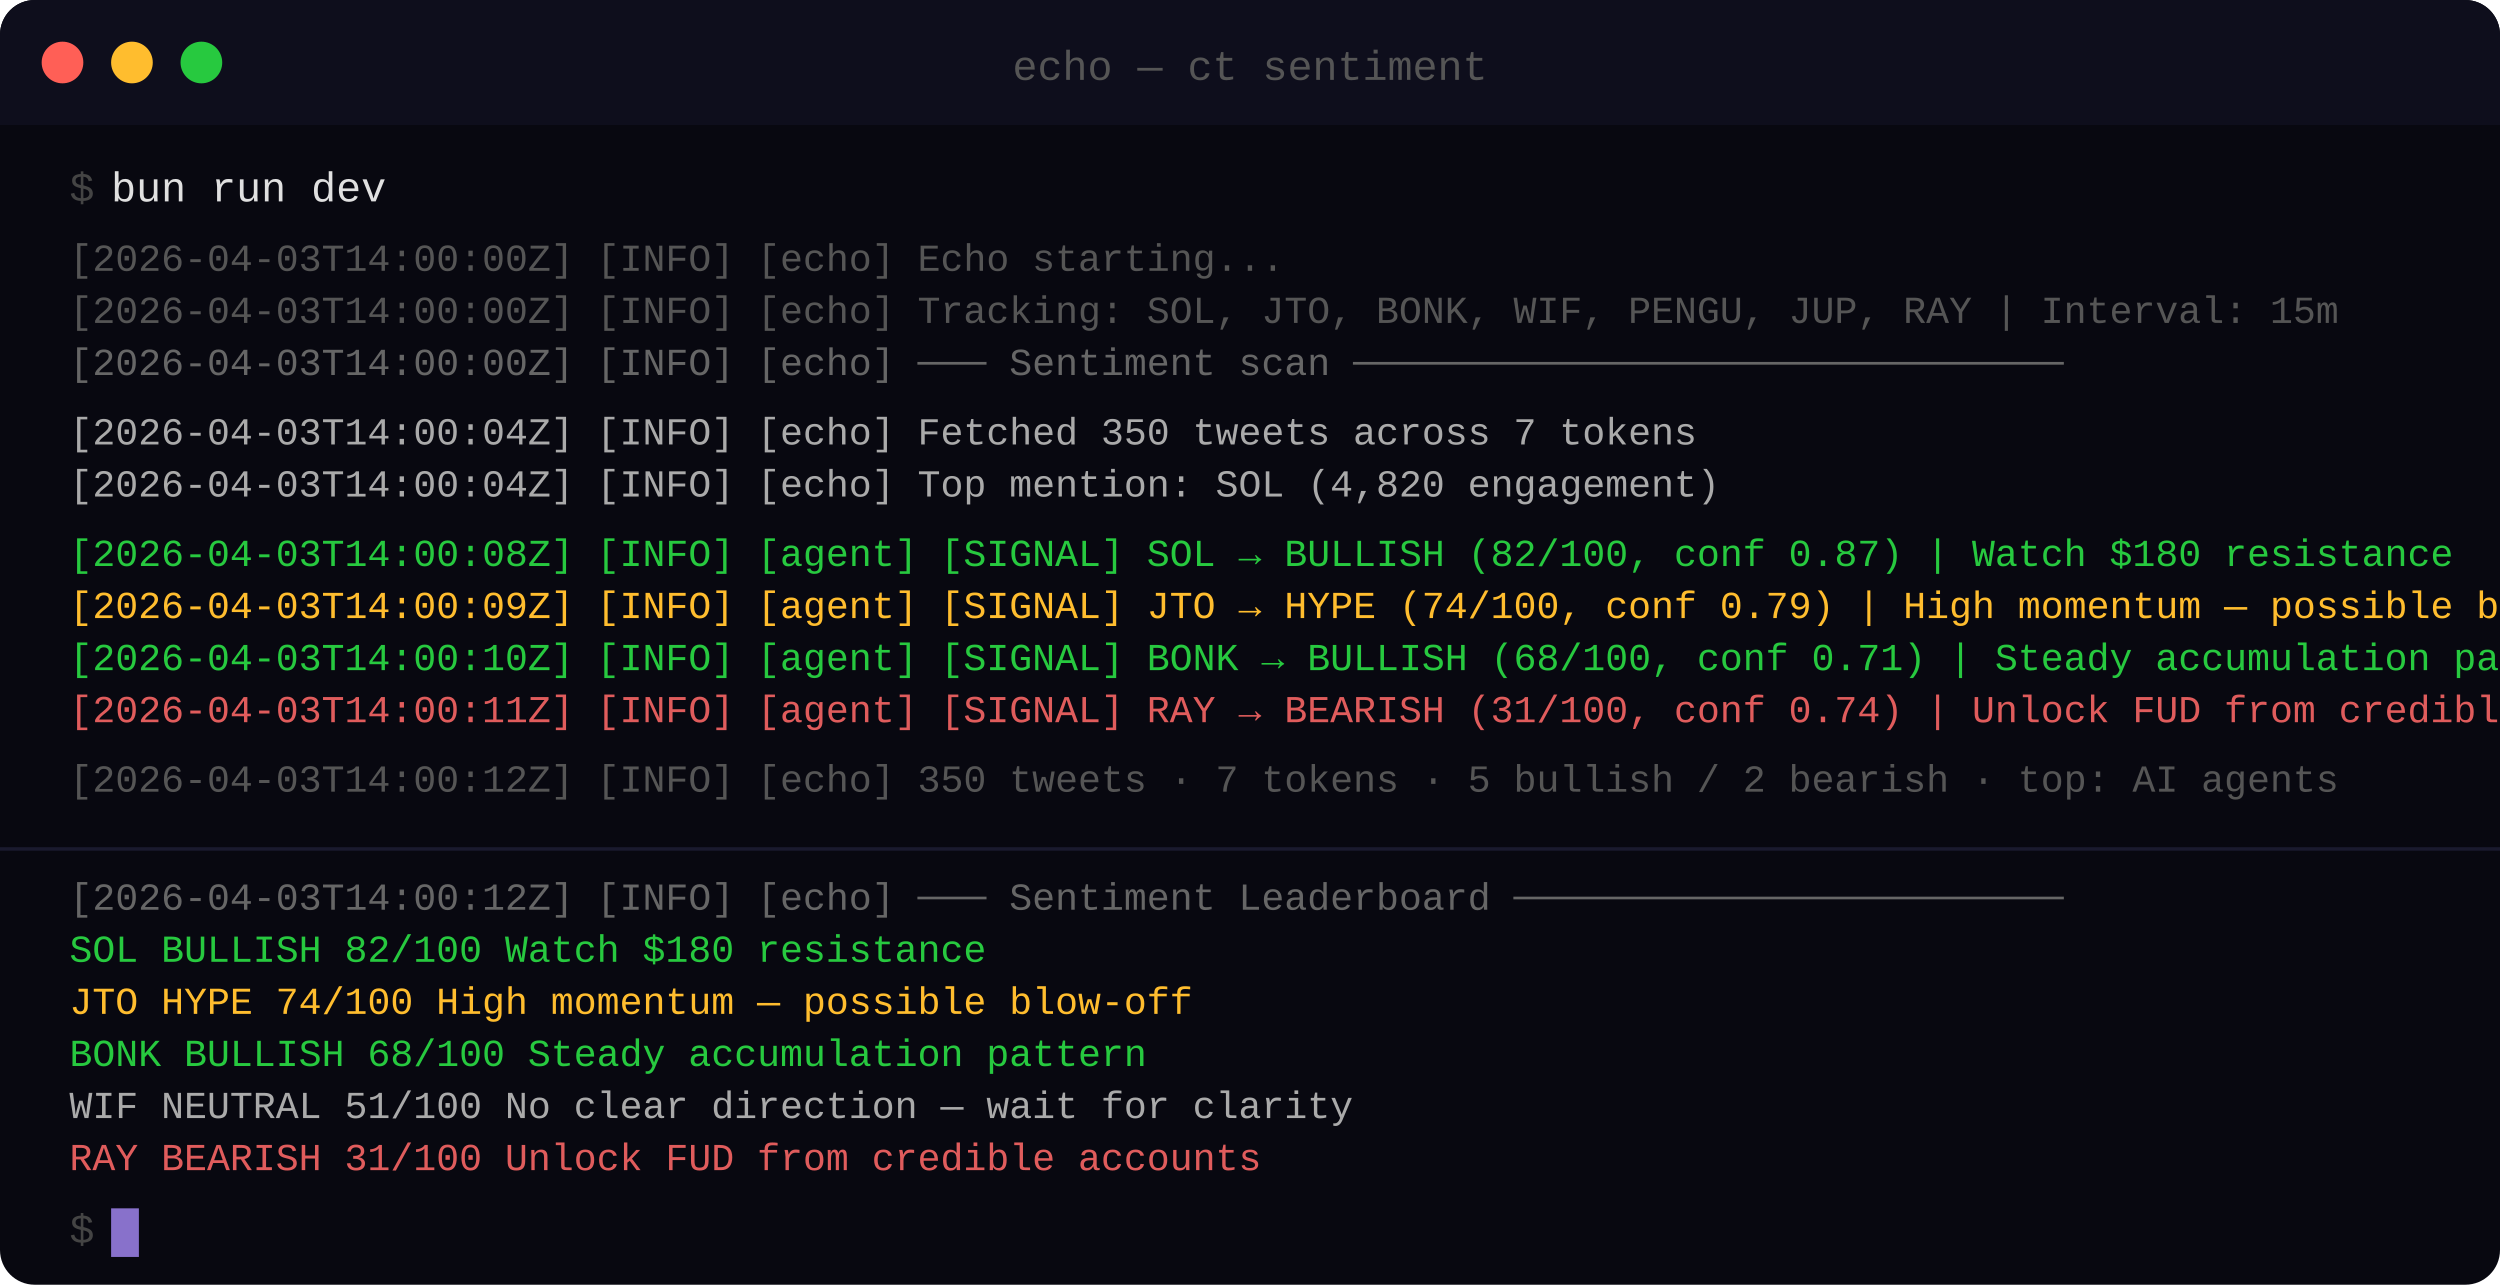
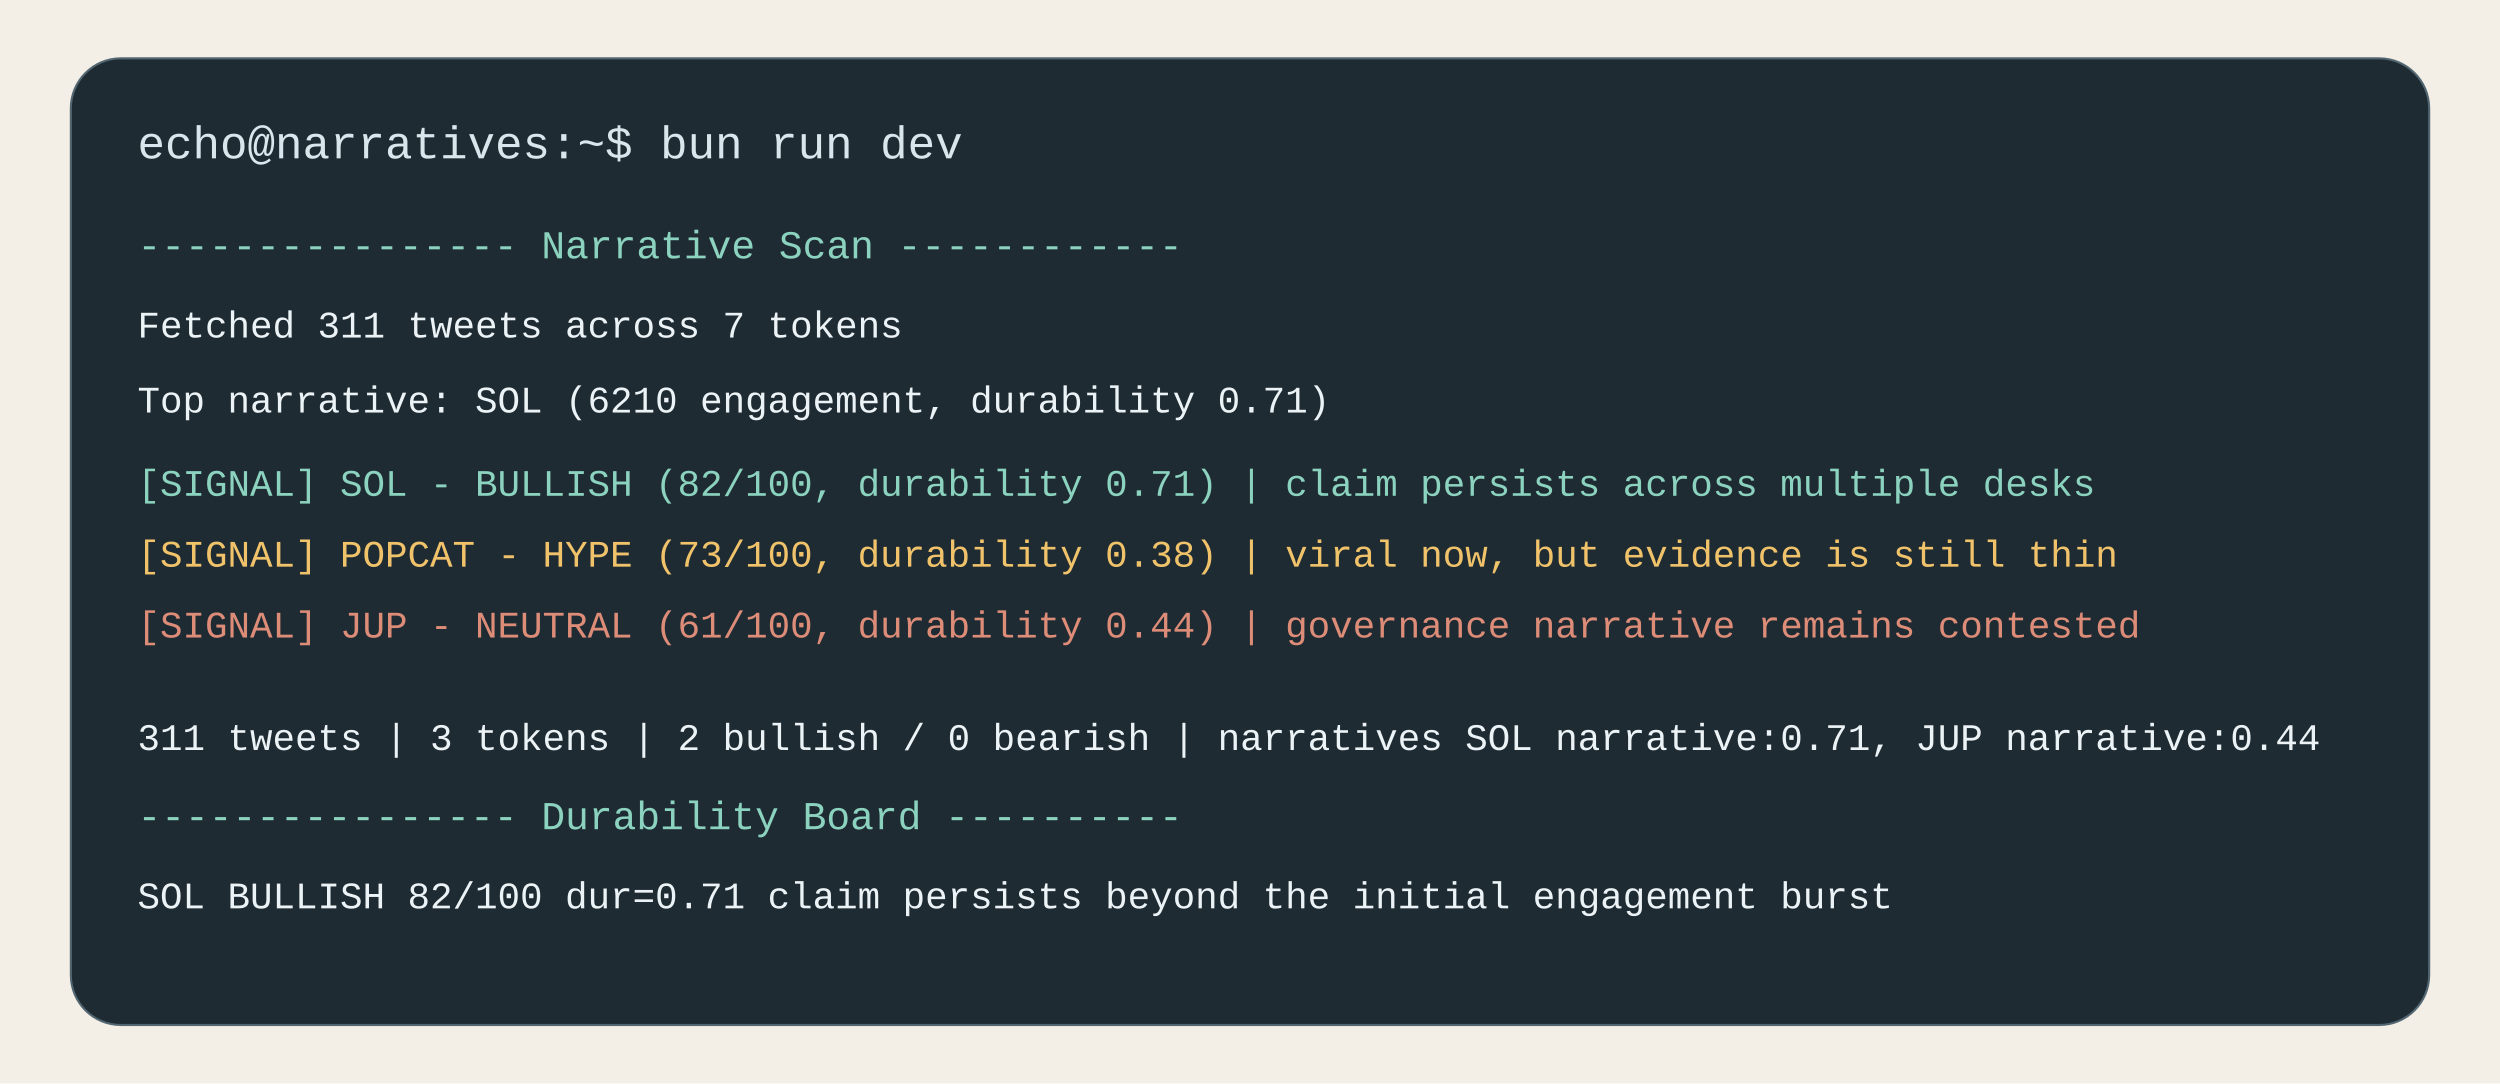
- <svg xmlns="http://www.w3.org/2000/svg" width="720" height="370" viewBox="0 0 720 370" font-family="'Cascadia Code','Fira Code','Courier New',monospace">
-   <rect width="720" height="370" rx="10" fill="#080810" />
-   <rect width="720" height="36" rx="10" fill="#0e0e1c" />
-   <rect y="20" width="720" height="16" fill="#0e0e1c" />
-   <circle cx="18" cy="18" r="6" fill="#ff5f56" />
-   <circle cx="38" cy="18" r="6" fill="#ffbd2e" />
-   <circle cx="58" cy="18" r="6" fill="#27c93f" />
-   <text x="360" y="23" fill="#555" font-size="12" text-anchor="middle">echo — ct sentiment</text>
-   <text x="20" y="58" fill="#444" font-size="12">$</text>
-   <text x="32" y="58" fill="#e0e0e0" font-size="12">bun run dev</text>
-   <text x="20" y="78" fill="#555" font-size="11">[2026-04-03T14:00:00Z] [INFO] [echo] Echo starting...</text>
-   <text x="20" y="93" fill="#555" font-size="11">[2026-04-03T14:00:00Z] [INFO] [echo] Tracking: SOL, JTO, BONK, WIF, PENGU, JUP, RAY | Interval: 15m</text>
-   <text x="20" y="108" fill="#666" font-size="11">[2026-04-03T14:00:00Z] [INFO] [echo] ─── Sentiment scan ───────────────────────────────</text>
-   <text x="20" y="128" fill="#aaa" font-size="11">[2026-04-03T14:00:04Z] [INFO] [echo] Fetched 350 tweets across 7 tokens</text>
-   <text x="20" y="143" fill="#aaa" font-size="11">[2026-04-03T14:00:04Z] [INFO] [echo] Top mention: SOL (4,820 engagement)</text>
-   <text x="20" y="163" fill="#27c93f" font-size="11">[2026-04-03T14:00:08Z] [INFO] [agent] [SIGNAL] SOL → BULLISH (82/100, conf 0.87) | Watch $180 resistance</text>
-   <text x="20" y="178" fill="#ffbd2e" font-size="11">[2026-04-03T14:00:09Z] [INFO] [agent] [SIGNAL] JTO → HYPE (74/100, conf 0.79) | High momentum — possible blow-off</text>
-   <text x="20" y="193" fill="#27c93f" font-size="11">[2026-04-03T14:00:10Z] [INFO] [agent] [SIGNAL] BONK → BULLISH (68/100, conf 0.71) | Steady accumulation pattern</text>
-   <text x="20" y="208" fill="#e05c5c" font-size="11">[2026-04-03T14:00:11Z] [INFO] [agent] [SIGNAL] RAY → BEARISH (31/100, conf 0.74) | Unlock FUD from credible accounts</text>
-   <text x="20" y="228" fill="#555" font-size="11">[2026-04-03T14:00:12Z] [INFO] [echo] 350 tweets · 7 tokens · 5 bullish / 2 bearish · top: AI agents</text>
-   <rect x="0" y="244" width="720" height="1" fill="#1a1a2e" />
-   <text x="20" y="262" fill="#666" font-size="11">[2026-04-03T14:00:12Z] [INFO] [echo] ─── Sentiment Leaderboard ────────────────────────</text>
-   <text x="20" y="277" fill="#27c93f" font-size="11">  SOL      BULLISH  82/100  Watch $180 resistance</text>
-   <text x="20" y="292" fill="#ffbd2e" font-size="11">  JTO      HYPE     74/100  High momentum — possible blow-off</text>
-   <text x="20" y="307" fill="#27c93f" font-size="11">  BONK     BULLISH  68/100  Steady accumulation pattern</text>
-   <text x="20" y="322" fill="#aaa" font-size="11">  WIF      NEUTRAL  51/100  No clear direction — wait for clarity</text>
-   <text x="20" y="337" fill="#e05c5c" font-size="11">  RAY      BEARISH  31/100  Unlock FUD from credible accounts</text>
-   <text x="20" y="358" fill="#444" font-size="12">$</text>
-   <rect x="32" y="348" width="8" height="14" fill="#a78bfa" opacity="0.8">
-     <animate attributeName="opacity" values="0.8;0;0.8" dur="1.2s" repeatCount="indefinite" />
-   </rect>
+ <svg xmlns="http://www.w3.org/2000/svg" viewBox="0 0 1200 520">
+   <rect width="1200" height="520" fill="#f3efe7" />
+   <rect x="34" y="28" width="1132" height="464" rx="24" fill="#1f2b33" stroke="#526671" />
+   <text x="66" y="76" fill="#d9e6eb" font-size="22" font-family="Courier New">echo@narratives:~$ bun run dev</text>
+   <text x="66" y="124" fill="#8bd2bf" font-size="19" font-family="Courier New">---------------- Narrative Scan ------------</text>
+   <text x="66" y="162" fill="#ecf3f6" font-size="18" font-family="Courier New">Fetched 311 tweets across 7 tokens</text>
+   <text x="66" y="198" fill="#ecf3f6" font-size="18" font-family="Courier New">Top narrative: SOL (6210 engagement, durability 0.71)</text>
+   <text x="66" y="238" fill="#8bd2bf" font-size="18" font-family="Courier New">[SIGNAL] SOL - BULLISH (82/100, durability 0.71) | claim persists across multiple desks</text>
+   <text x="66" y="272" fill="#f0c36b" font-size="18" font-family="Courier New">[SIGNAL] POPCAT - HYPE (73/100, durability 0.38) | viral now, but evidence is still thin</text>
+   <text x="66" y="306" fill="#dd8c78" font-size="18" font-family="Courier New">[SIGNAL] JUP - NEUTRAL (61/100, durability 0.44) | governance narrative remains contested</text>
+   <text x="66" y="360" fill="#ecf3f6" font-size="18" font-family="Courier New">311 tweets | 3 tokens | 2 bullish / 0 bearish | narratives SOL narrative:0.71, JUP narrative:0.44</text>
+   <text x="66" y="398" fill="#8bd2bf" font-size="19" font-family="Courier New">---------------- Durability Board ----------</text>
+   <text x="66" y="436" fill="#ecf3f6" font-size="18" font-family="Courier New">SOL      BULLISH  82/100  dur=0.71  claim persists beyond the initial engagement burst</text>
</svg>
